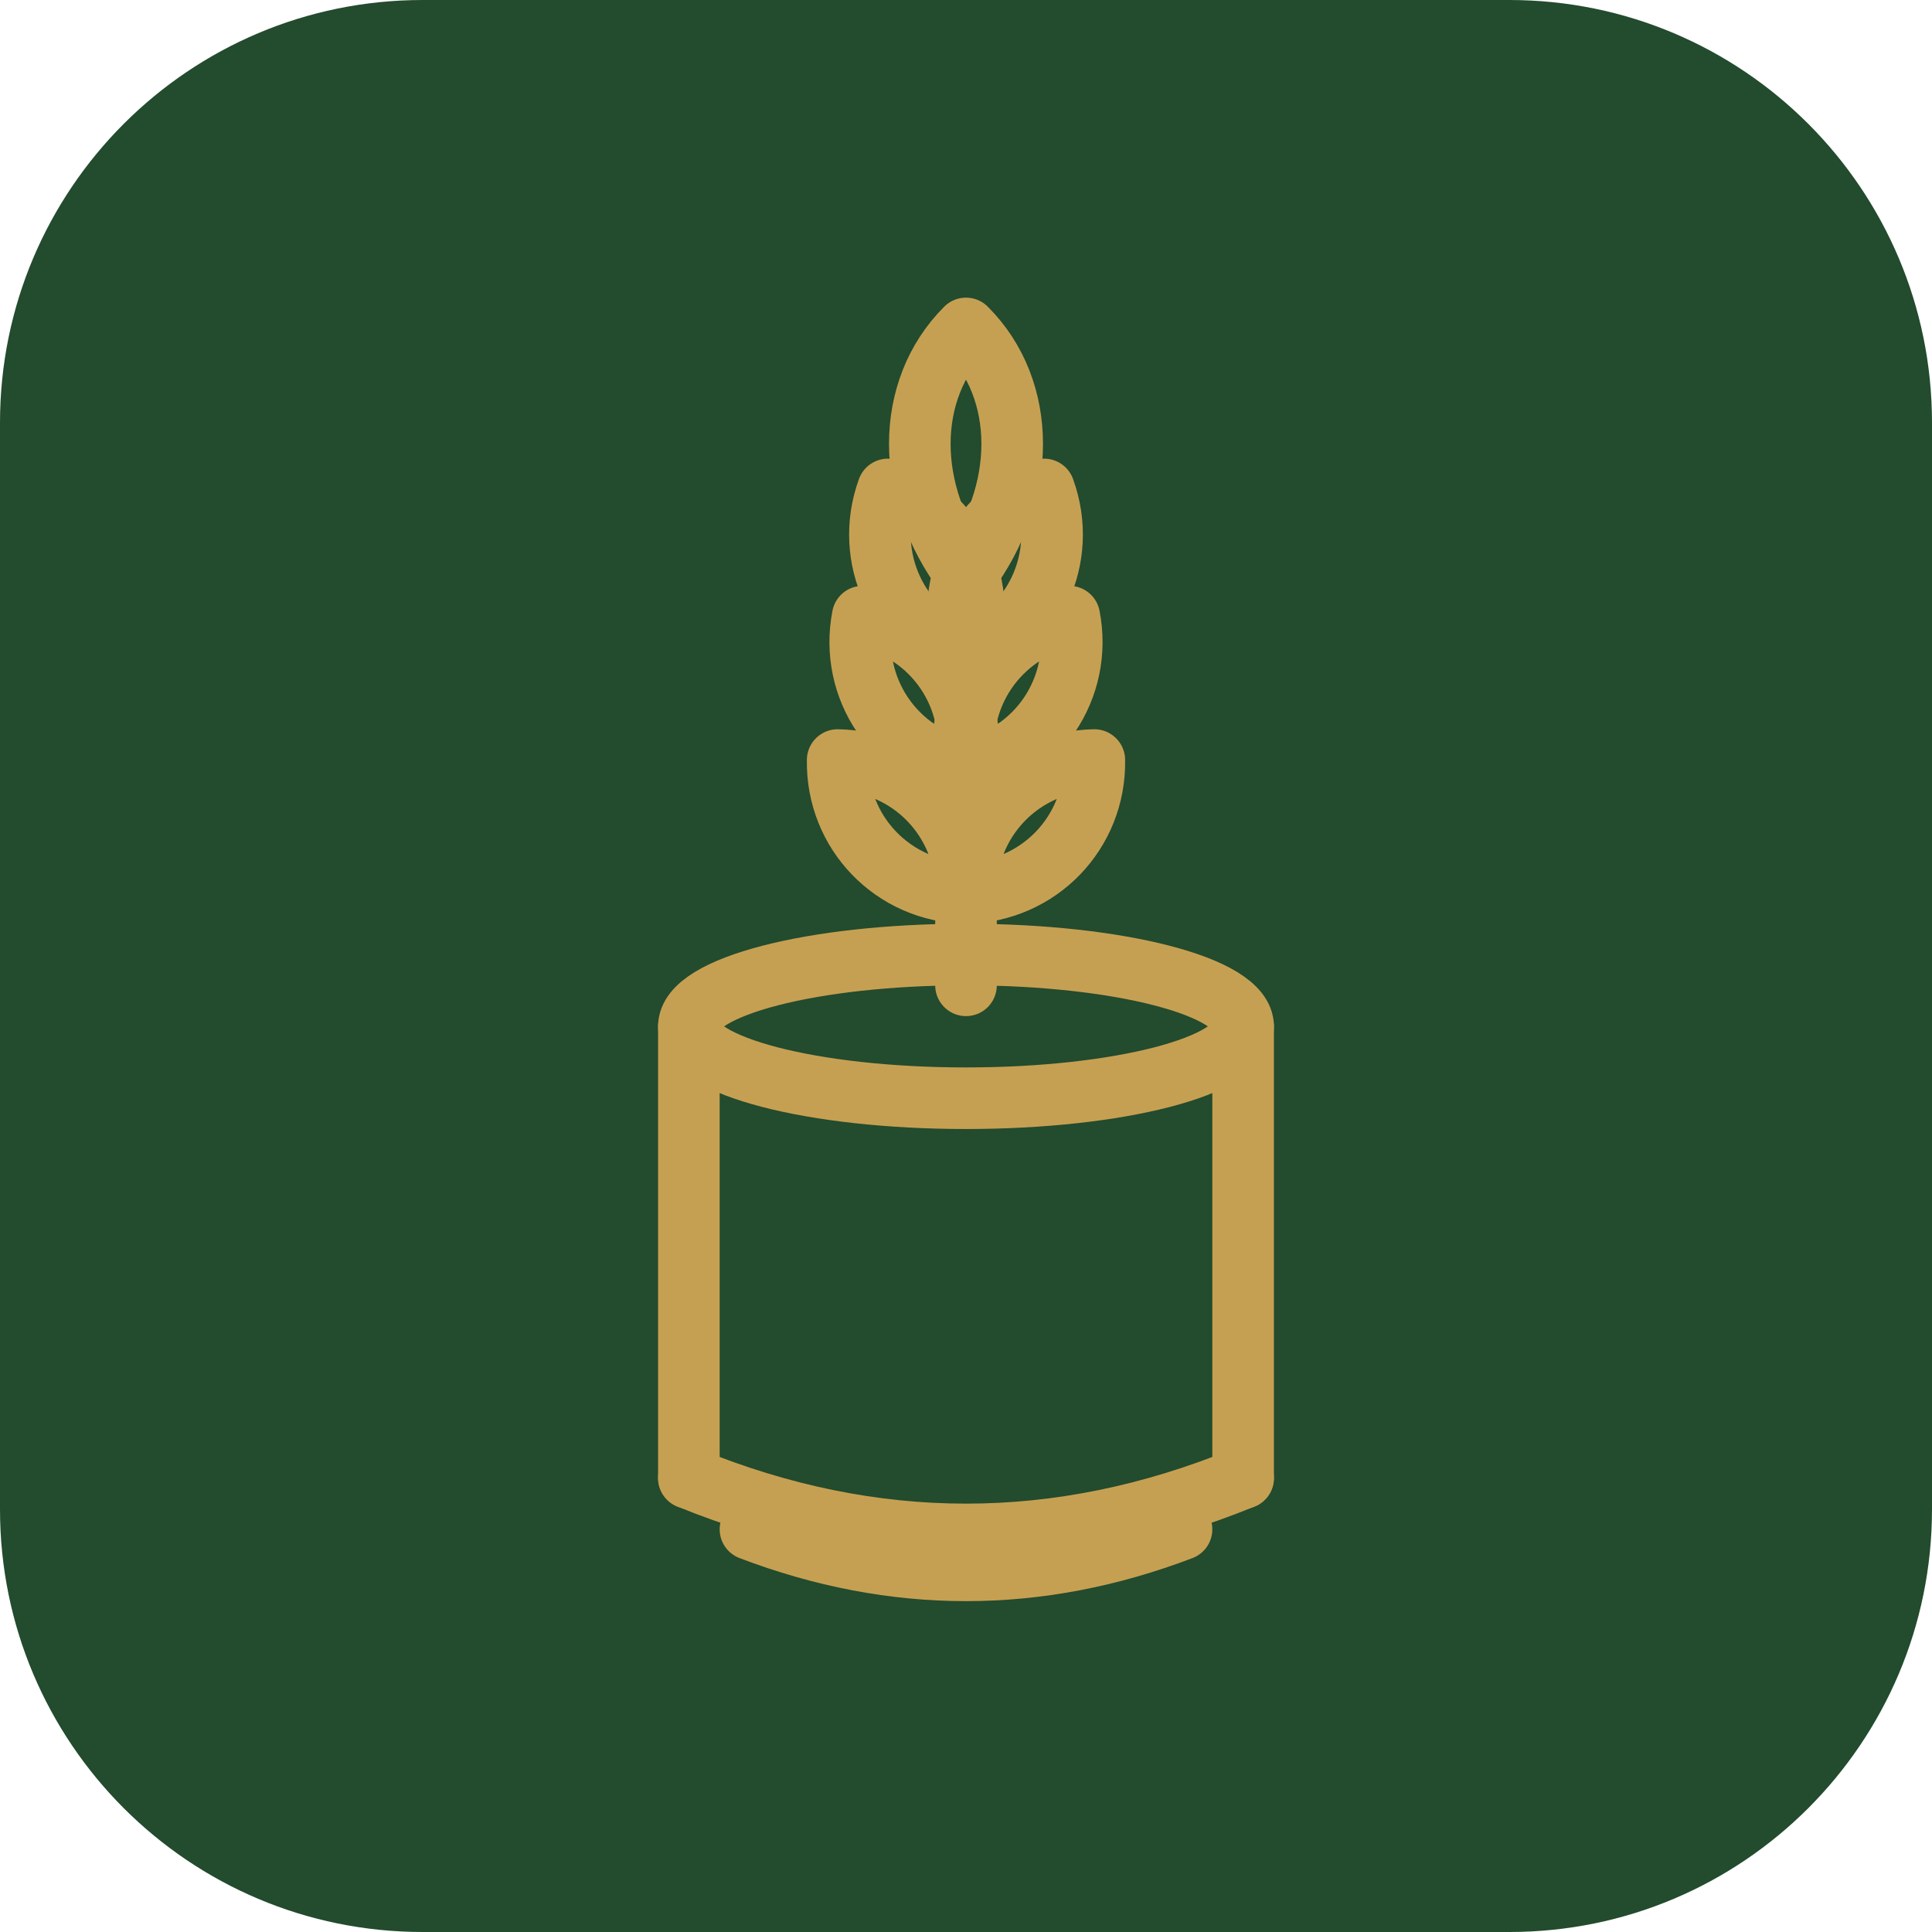
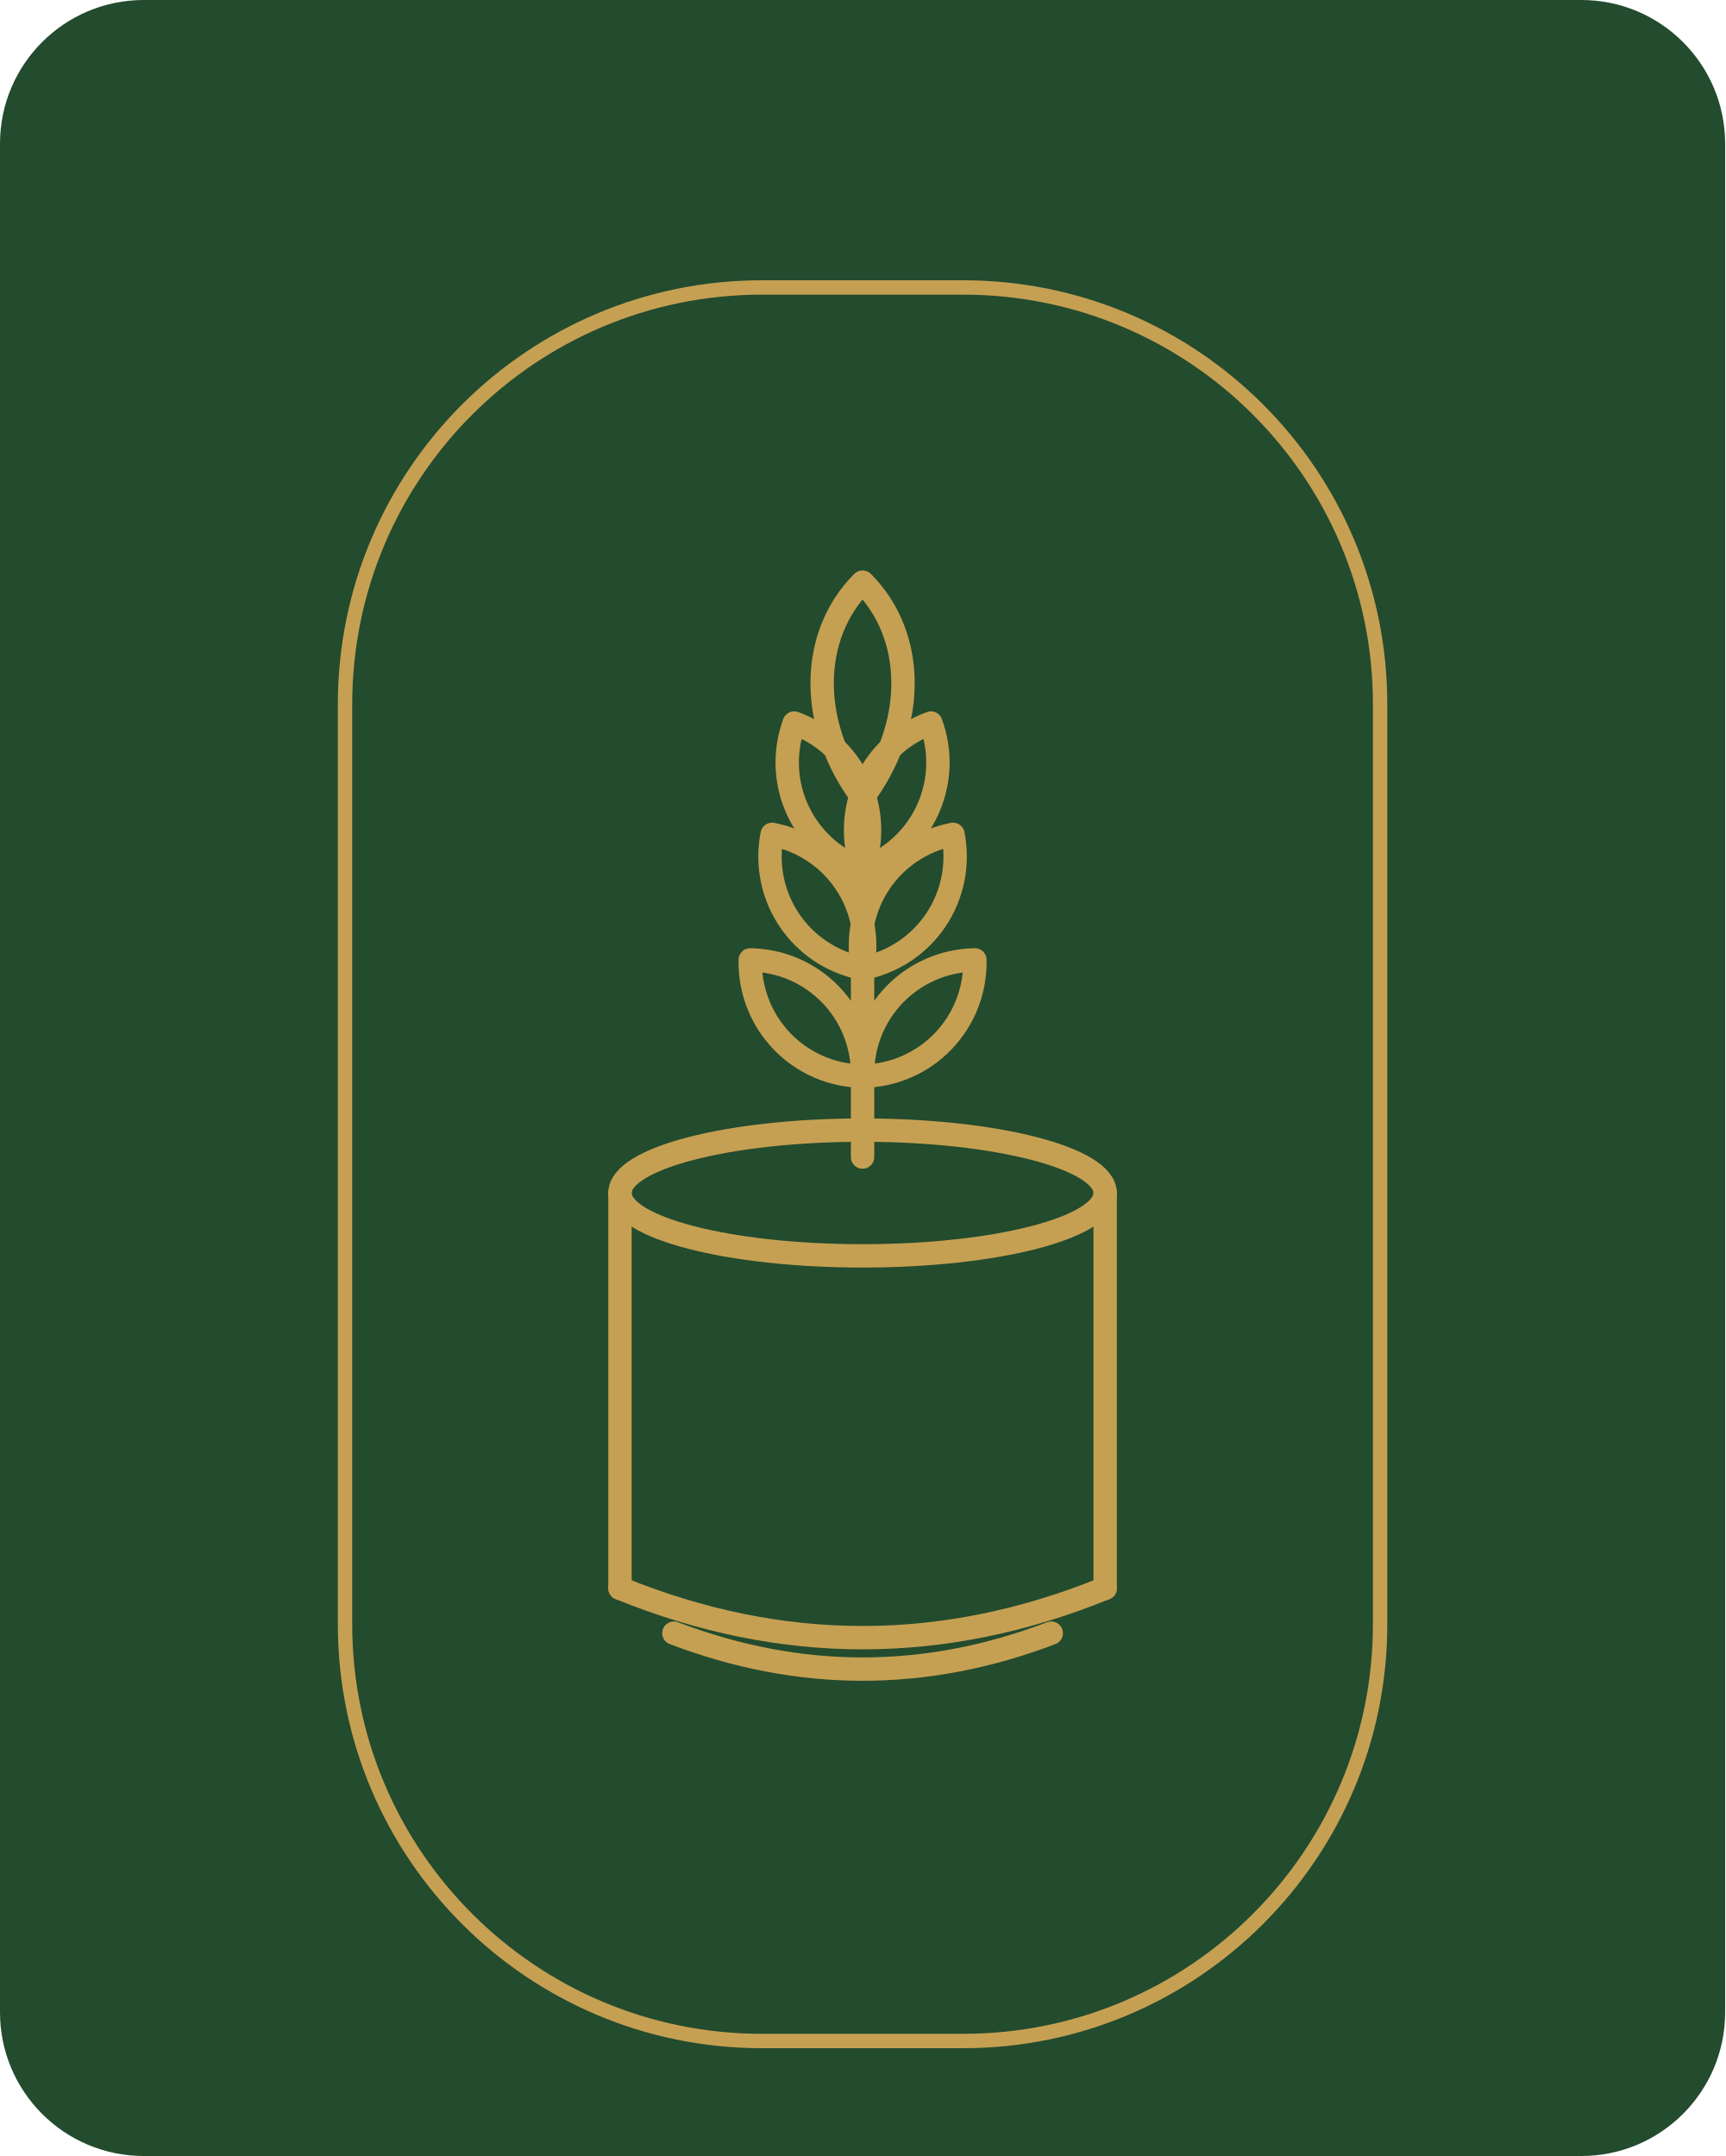
- <svg xmlns="http://www.w3.org/2000/svg" viewBox="0 0 64 64">
-   <rect width="64" height="64" rx="14" fill="#234B2E" />
-   <g transform="translate(32 34) scale(0.34)" fill="none" stroke="#C6A052" stroke-width="6" stroke-linecap="round" stroke-linejoin="round">
+ <svg xmlns="http://www.w3.org/2000/svg" viewBox="0 0 240 300">
+   <rect width="240" height="300" rx="20" fill="#234B2E" />
+   <rect x="48" y="40" width="144" height="244" rx="58" fill="none" stroke="#C6A052" stroke-width="2" />
+   <g transform="translate(120 166) scale(1.25)" fill="none" stroke="#C6A052" stroke-width="2.6" stroke-linecap="round" stroke-linejoin="round">
    <path d="M0 -4 L0 -44" />
    <path d="M0 -44 C6 -52 6 -62 0 -68 C-6 -62 -6 -52 0 -44 Z" />
    <path d="M0 0 C5 -5 5 -13 0 -18 C-5 -13 -5 -5 0 0 Z" transform="translate(0 -13) rotate(-44)" />
    <path d="M0 0 C5 -5 5 -13 0 -18 C-5 -13 -5 -5 0 0 Z" transform="translate(0 -13) rotate(44)" />
    <path d="M0 0 C5 -5 5 -13 0 -18 C-5 -13 -5 -5 0 0 Z" transform="translate(0 -25) rotate(-34)" />
    <path d="M0 0 C5 -5 5 -13 0 -18 C-5 -13 -5 -5 0 0 Z" transform="translate(0 -25) rotate(34)" />
    <path d="M0 0 C5 -5 5 -13 0 -18 C-5 -13 -5 -5 0 0 Z" transform="translate(0 -36) rotate(-25)" />
    <path d="M0 0 C5 -5 5 -13 0 -18 C-5 -13 -5 -5 0 0 Z" transform="translate(0 -36) rotate(25)" />
    <ellipse cx="0" cy="0" rx="27" ry="7" />
    <path d="M-27 0 L-27 44" />
    <path d="M27 0 L27 44" />
    <path d="M-27 44 Q0 55 27 44" />
    <path d="M-21 49 Q0 57 21 49" />
  </g>
</svg>
